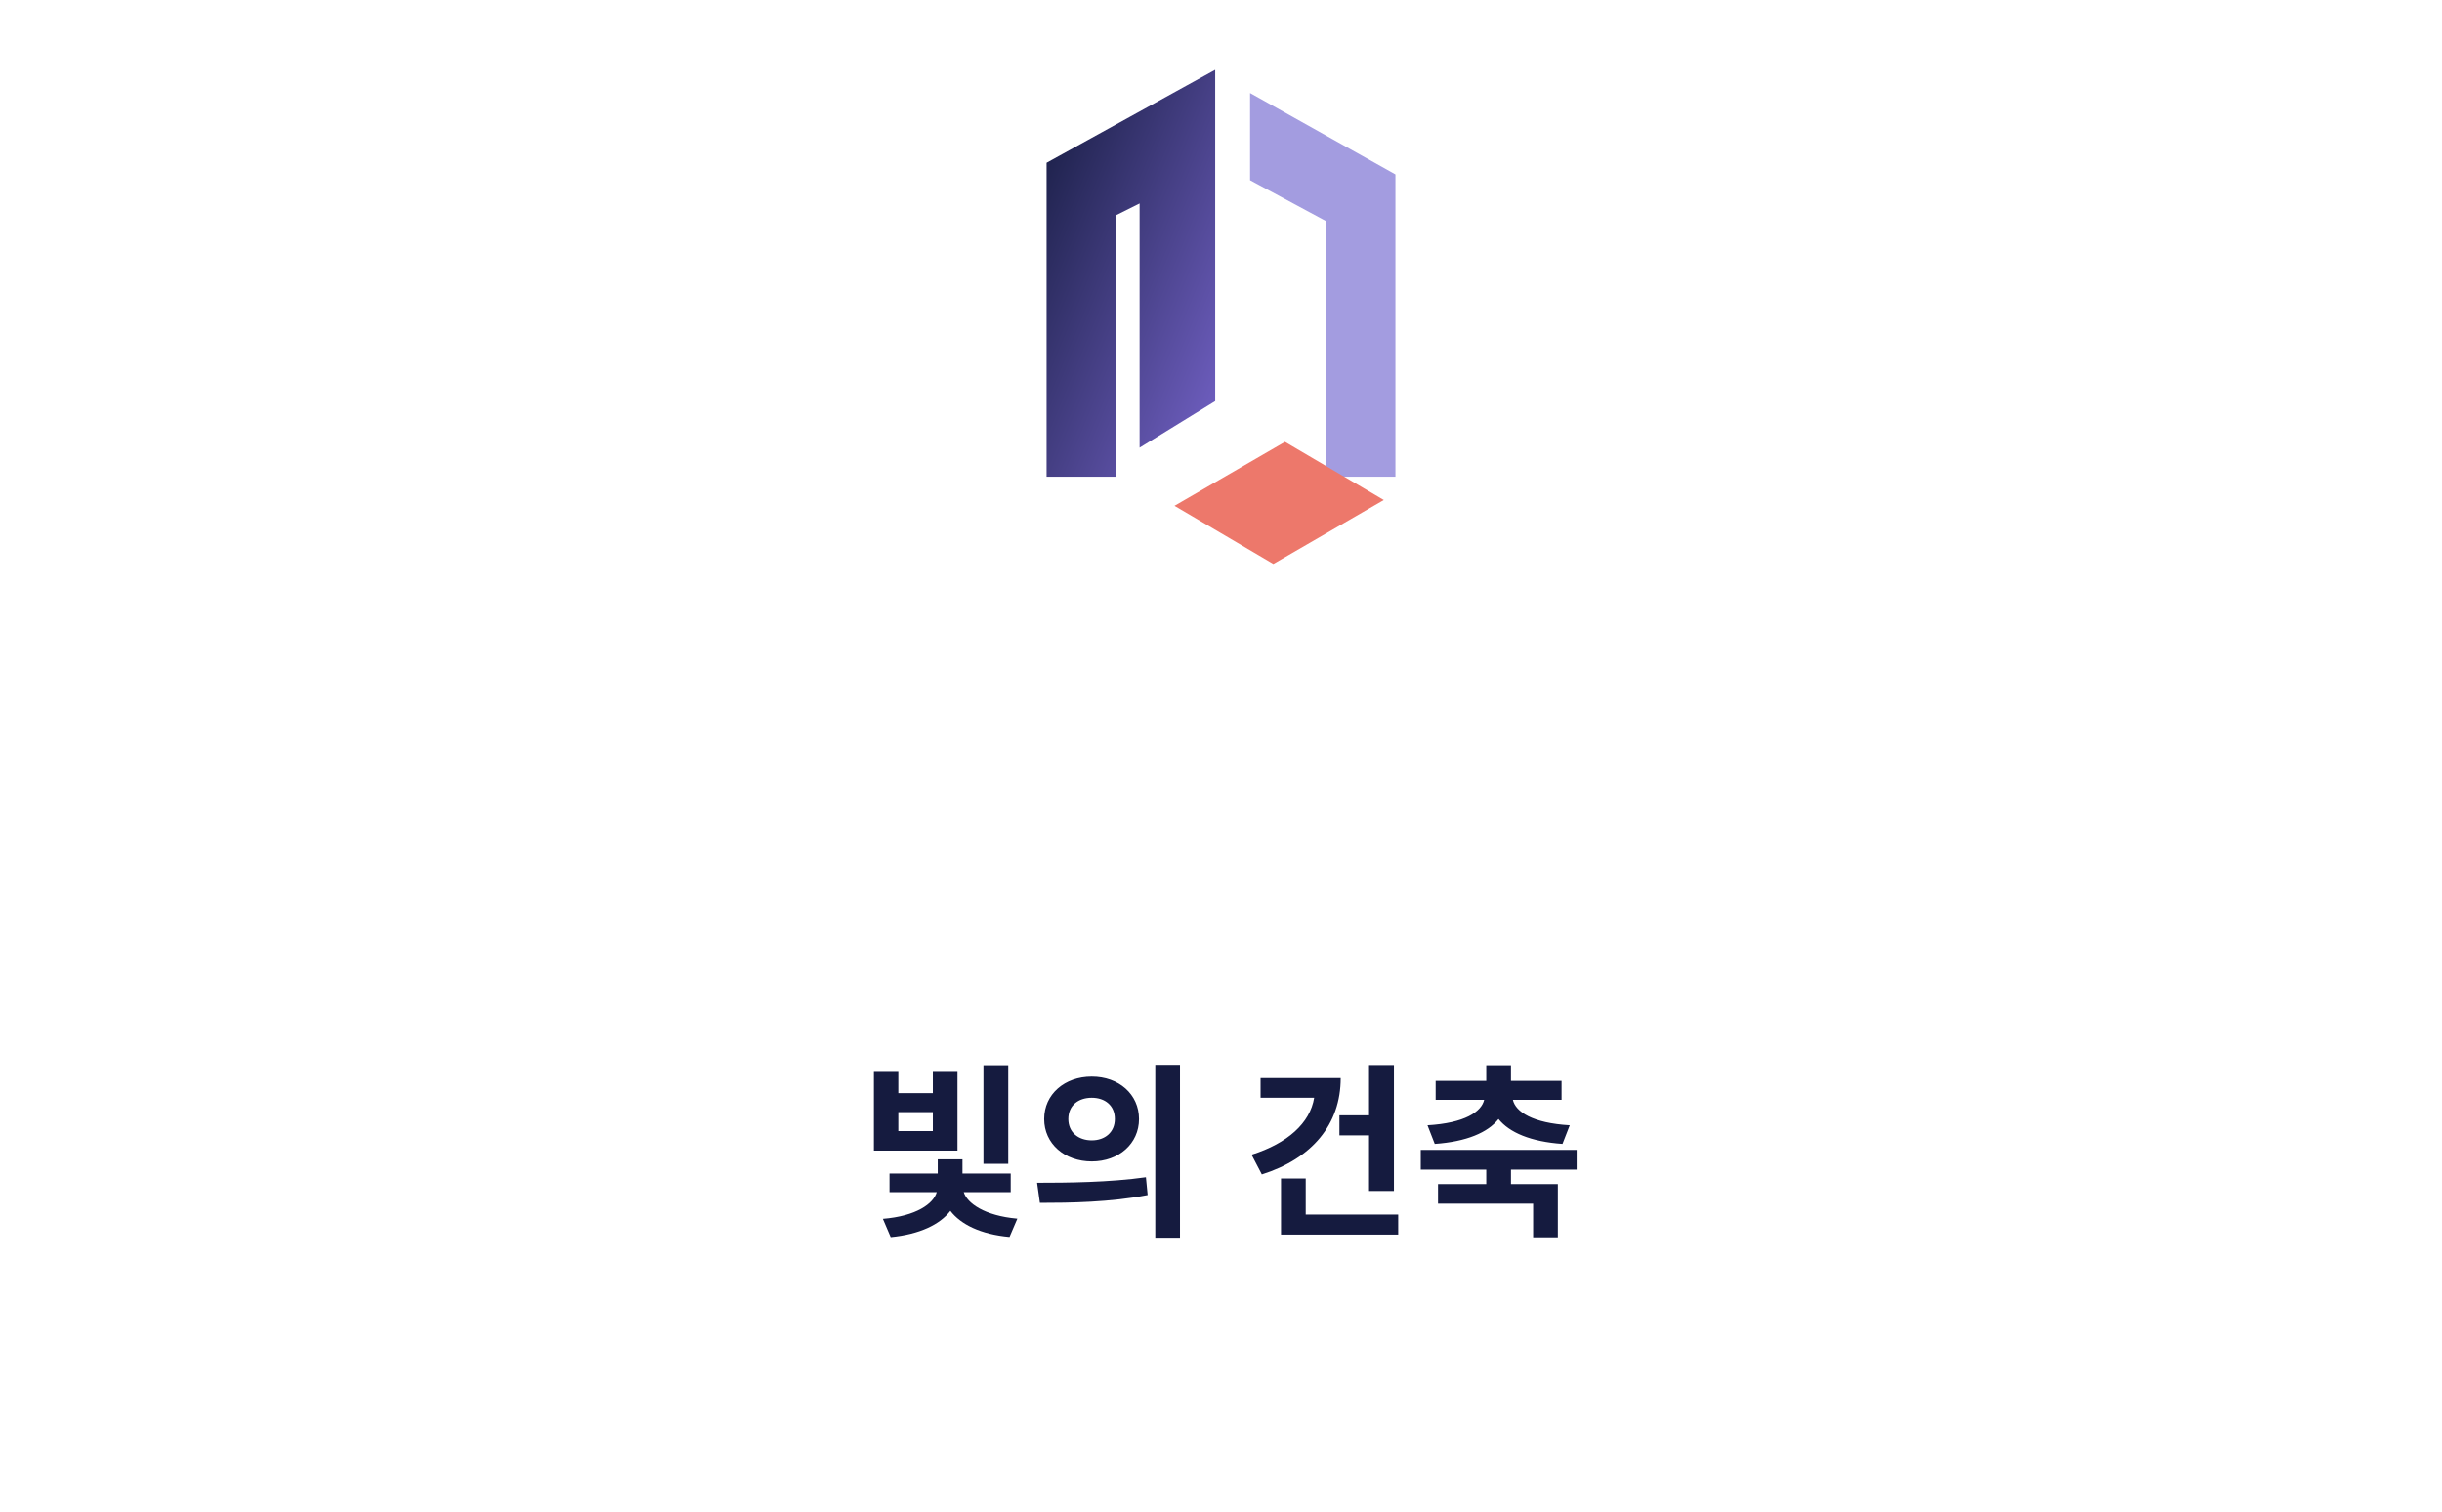
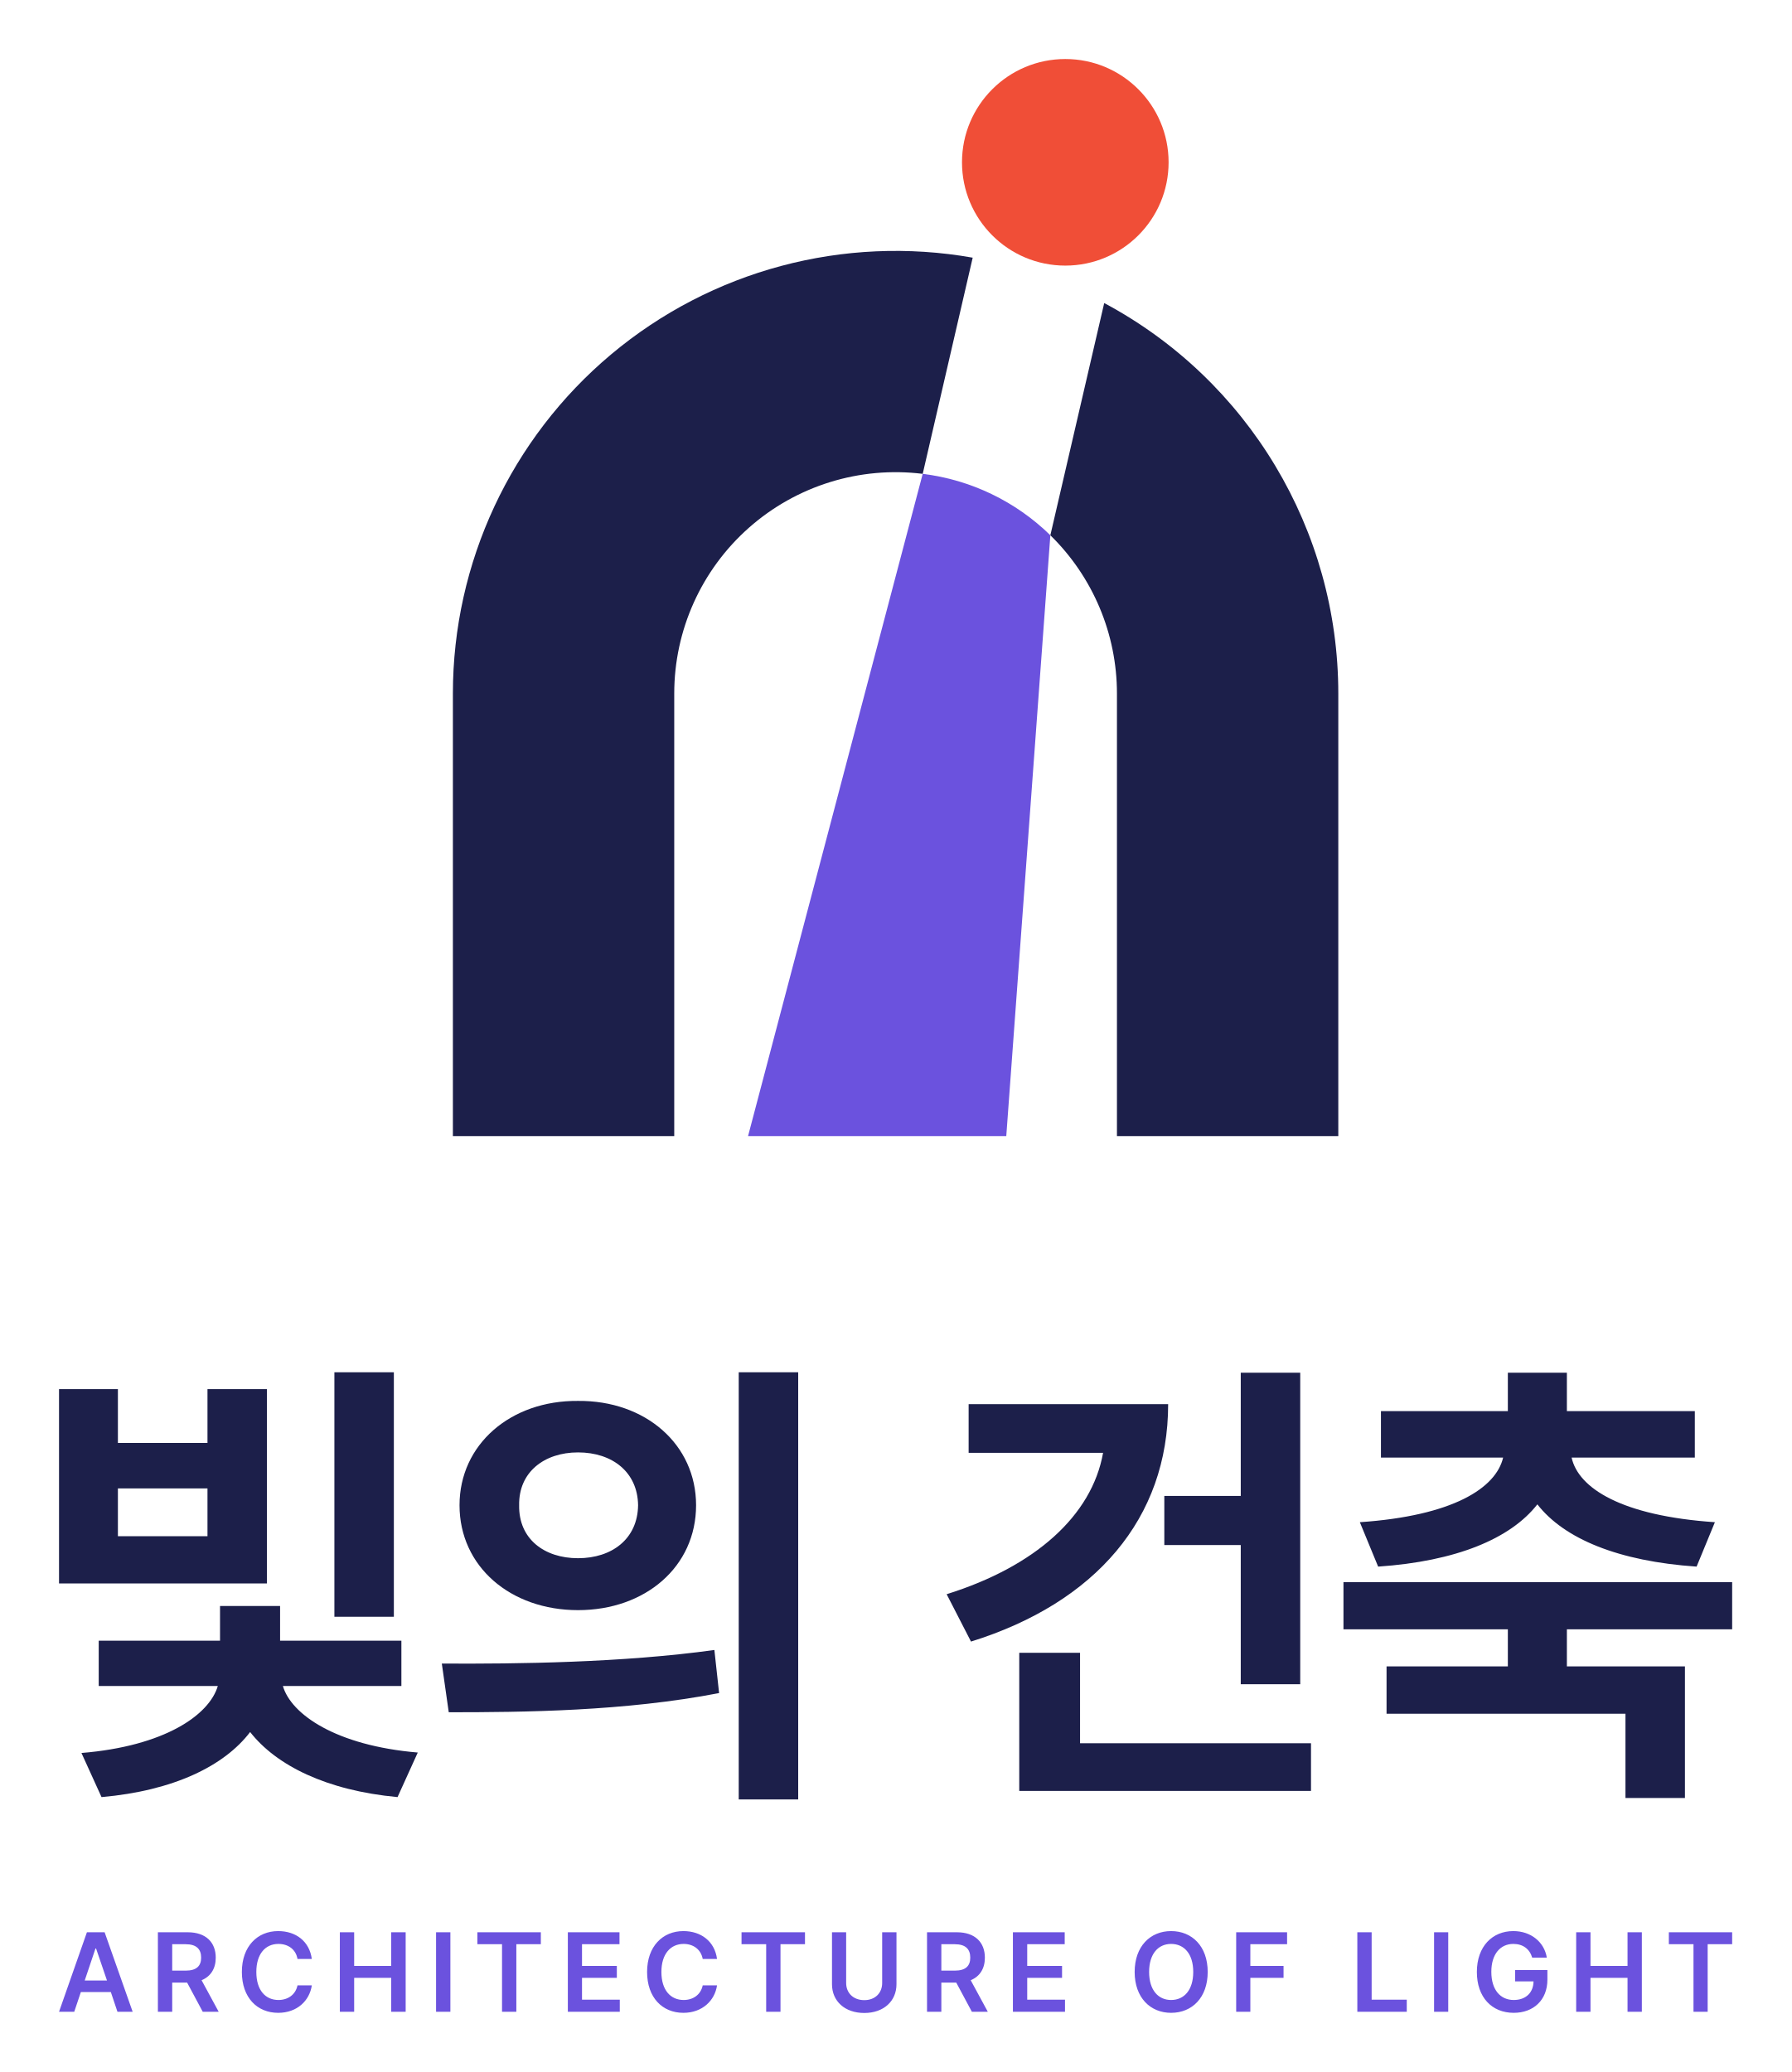
- <svg xmlns="http://www.w3.org/2000/svg" width="420" height="260" viewBox="0 0 420 260">
-   <g transform="translate(160 0)">
-     <svg width="100" height="108" viewBox="0 0 100 108">
-       <defs>
-         <linearGradient id="g" x2="1" y2="1">
-           <stop stop-color="#151B3F" />
-           <stop offset="1" stop-color="#7563C9" />
-         </linearGradient>
-       </defs>
-       <path d="M20 82V28L49 12v57L36 77V35l-4 2v45Z" fill="url(#g)" />
-       <path d="m55 16 25 14v52H68V38l-13-7Z" fill="#A39CE0" />
-       <path d="m42 87 19-11 17 10-19 11Z" fill="#ED786B" />
-     </svg>
+ <svg xmlns="http://www.w3.org/2000/svg" viewBox="-20.69 -2 121.39 140.42" role="img" aria-label="빛의 건축 Architecture of Light">
+   <g transform="scale(1.25)">
+     <path fill="#6B52DE" d="M33.47 24.09A12 12 0 0 1 40.39 27.42L38 60H24Z" />
+     <path fill="#1C1F4A" d="M8 60V36A24 24 0 0 1 36.18 12.37L33.47 24.09A12 12 0 0 0 20 36V60ZM43.31 14.83A24 24 0 0 1 56 36V60H44V36A12 12 0 0 0 40.39 27.42Z" />
+     <circle fill="#F04E37" cx="41.2" cy="7.2" r="5.6" />
  </g>
-   <text x="210" y="210" text-anchor="middle" font-family="Noto Sans KR,sans-serif" font-weight="600" font-size="32" fill="#151B3F">빛의 건축</text>
+   <path fill="#1C1F4A" d="M6 91L1.97 91L1.97 107.57L6 107.57ZM6.51 109.19L-1.71 109.19L-1.71 106.84L-5.78 106.84L-5.78 109.19L-14 109.19L-14 112.26L-5.93 112.26C-6.51 114.23 -9.54 116.34 -15.17 116.8L-13.81 119.79C-8.93 119.36 -5.49 117.68 -3.74 115.38C-1.98 117.63 1.41 119.34 6.25 119.79L7.62 116.77C2.06 116.3 -0.97 114.17 -1.52 112.26L6.51 112.26ZM-12.7 92.14L-16.69 92.14L-16.69 105.31L-2.6 105.31L-2.6 92.14L-6.63 92.14L-6.63 95.79L-12.7 95.79ZM-12.7 102.11L-12.7 98.87L-6.63 98.87L-6.63 102.11ZM18.48 92.94C13.91 92.9 10.45 95.89 10.45 100.01C10.45 104.17 13.91 107.12 18.48 107.12C23.05 107.12 26.48 104.17 26.48 100.01C26.48 95.89 23.05 92.9 18.48 92.94ZM18.48 96.43C20.8 96.43 22.52 97.76 22.55 100.01C22.52 102.3 20.77 103.6 18.48 103.6C16.2 103.6 14.45 102.3 14.49 100.01C14.45 97.76 16.2 96.43 18.48 96.43ZM33.4 91L29.37 91L29.37 119.95L33.4 119.95ZM9.25 110.74L9.72 114.04C14.77 114.04 21.63 113.98 28.04 112.74L27.72 109.82C21.53 110.68 14.39 110.77 9.25 110.74ZM67.42 91.03L63.39 91.03L63.39 99.38L58.21 99.38L58.21 102.71L63.39 102.71L63.39 112.14L67.42 112.14ZM58.47 93.16L44.95 93.16L44.95 96.46L54.06 96.46C53.3 100.73 49.44 104.17 43.46 106.04L45.11 109.25C53.55 106.62 58.47 100.9 58.47 93.16ZM68.15 116.14L52.5 116.14L52.5 110.01L48.38 110.01L48.38 119.37L68.15 119.37ZM96.69 105.22L70.35 105.22L70.35 108.42L81.49 108.42L81.49 110.93L73.27 110.93L73.27 114.14L89.46 114.14L89.46 119.85L93.49 119.85L93.49 110.93L85.49 110.93L85.49 108.42L96.69 108.42ZM85.49 91.03L81.49 91.03L81.49 93.63L72.89 93.63L72.89 96.78L81.17 96.78C80.68 98.86 77.75 100.73 71.46 101.16L72.7 104.17C77.98 103.81 81.67 102.28 83.49 99.95C85.3 102.28 88.98 103.81 94.28 104.17L95.52 101.16C89.2 100.73 86.27 98.86 85.81 96.78L94.16 96.78L94.16 93.63L85.49 93.63Z" />
+   <path fill="#6B52DE" d="M-15.66 134.34L-15.21 133L-13.18 133L-12.73 134.34L-11.7 134.34L-13.6 128.95L-14.8 128.95L-16.69 134.34ZM-14.95 132.22L-14.22 130.05L-14.18 130.05L-13.44 132.22ZM-9.99 134.34L-9.02 134.34L-9.02 132.36L-8.01 132.36L-6.95 134.34L-5.87 134.34L-7.03 132.2C-6.4 131.94 -6.07 131.4 -6.07 130.67C-6.07 129.64 -6.73 128.95 -7.97 128.95L-9.99 128.95ZM-9.02 131.55L-9.02 129.76L-8.11 129.76C-7.38 129.76 -7.06 130.09 -7.06 130.67C-7.06 131.24 -7.38 131.55 -8.11 131.55ZM-0.53 130.76L0.44 130.76C0.28 129.56 -0.64 128.87 -1.84 128.87C-3.24 128.87 -4.3 129.9 -4.3 131.64C-4.3 133.38 -3.26 134.41 -1.84 134.41C-0.55 134.41 0.29 133.58 0.44 132.55L-0.53 132.55C-0.66 133.18 -1.18 133.54 -1.82 133.54C-2.7 133.54 -3.32 132.88 -3.32 131.64C-3.32 130.42 -2.71 129.74 -1.82 129.74C-1.16 129.74 -0.64 130.11 -0.53 130.76ZM2.34 134.34L3.31 134.34L3.31 132.04L5.82 132.04L5.82 134.34L6.8 134.34L6.8 128.95L5.82 128.95L5.82 131.23L3.31 131.23L3.31 128.95L2.34 128.95ZM9.83 128.95L8.86 128.95L8.86 134.34L9.83 134.34ZM11.66 129.76L13.33 129.76L13.33 134.34L14.3 134.34L14.3 129.76L15.96 129.76L15.96 128.95L11.66 128.95ZM17.79 134.34L21.31 134.34L21.31 133.52L18.75 133.52L18.75 132.04L21.11 132.04L21.11 131.23L18.75 131.23L18.75 129.76L21.29 129.76L21.29 128.95L17.79 128.95ZM26.93 130.76L27.9 130.76C27.74 129.56 26.81 128.87 25.62 128.87C24.22 128.87 23.16 129.9 23.16 131.64C23.16 133.38 24.2 134.41 25.62 134.41C26.9 134.41 27.75 133.58 27.9 132.55L26.93 132.55C26.8 133.18 26.28 133.54 25.64 133.54C24.76 133.54 24.13 132.88 24.13 131.64C24.13 130.42 24.75 129.74 25.64 129.74C26.29 129.74 26.81 130.11 26.93 130.76ZM29.56 129.76L31.23 129.76L31.23 134.34L32.2 134.34L32.2 129.76L33.86 129.76L33.86 128.95L29.56 128.95ZM39.09 128.95L39.09 132.39C39.09 133.06 38.62 133.55 37.88 133.55C37.13 133.55 36.65 133.06 36.65 132.39L36.65 128.95L35.69 128.95L35.69 132.47C35.69 133.62 36.56 134.42 37.88 134.42C39.19 134.42 40.06 133.62 40.06 132.47L40.06 128.95ZM42.13 134.34L43.1 134.34L43.1 132.36L44.11 132.36L45.17 134.34L46.25 134.34L45.09 132.2C45.72 131.94 46.05 131.4 46.05 130.67C46.05 129.64 45.39 128.95 44.15 128.95L42.13 128.95ZM43.1 131.55L43.1 129.76L44.01 129.76C44.74 129.76 45.06 130.09 45.06 130.67C45.06 131.24 44.74 131.55 44.01 131.55ZM47.95 134.34L51.48 134.34L51.48 133.52L48.92 133.52L48.92 132.04L51.28 132.04L51.28 131.23L48.92 131.23L48.92 129.76L51.46 129.76L51.46 128.95L47.95 128.95ZM61.15 131.64C61.15 129.9 60.09 128.87 58.67 128.87C57.26 128.87 56.2 129.9 56.2 131.64C56.2 133.38 57.26 134.41 58.67 134.41C60.09 134.41 61.15 133.38 61.15 131.64ZM60.17 131.64C60.17 132.87 59.55 133.54 58.67 133.54C57.8 133.54 57.18 132.87 57.18 131.64C57.18 130.41 57.8 129.74 58.67 129.74C59.55 129.74 60.17 130.41 60.17 131.64ZM63.08 134.34L64.04 134.34L64.04 132.04L66.29 132.04L66.29 131.23L64.04 131.23L64.04 129.76L66.53 129.76L66.53 128.95L63.08 128.95ZM71.29 134.34L74.64 134.34L74.64 133.52L72.26 133.52L72.26 128.95L71.29 128.95ZM77.45 128.95L76.49 128.95L76.49 134.34L77.45 134.34ZM83.14 130.67L84.13 130.67C83.96 129.61 83.05 128.87 81.86 128.87C80.44 128.87 79.39 129.91 79.39 131.64C79.39 133.35 80.4 134.41 81.89 134.41C83.22 134.41 84.17 133.55 84.17 132.16L84.17 131.51L81.98 131.51L81.98 132.28L83.23 132.28C83.22 133.05 82.7 133.54 81.89 133.54C80.99 133.54 80.37 132.86 80.37 131.63C80.37 130.42 80.99 129.74 81.86 129.74C82.52 129.74 82.97 130.09 83.14 130.67ZM86.12 134.34L87.09 134.34L87.09 132.04L89.6 132.04L89.6 134.34L90.57 134.34L90.57 128.95L89.6 128.95L89.6 131.23L87.09 131.23L87.09 128.95L86.12 128.95ZM92.4 129.76L94.07 129.76L94.07 134.34L95.03 134.34L95.03 129.76L96.69 129.76L96.69 128.95L92.4 128.95Z" />
</svg>
